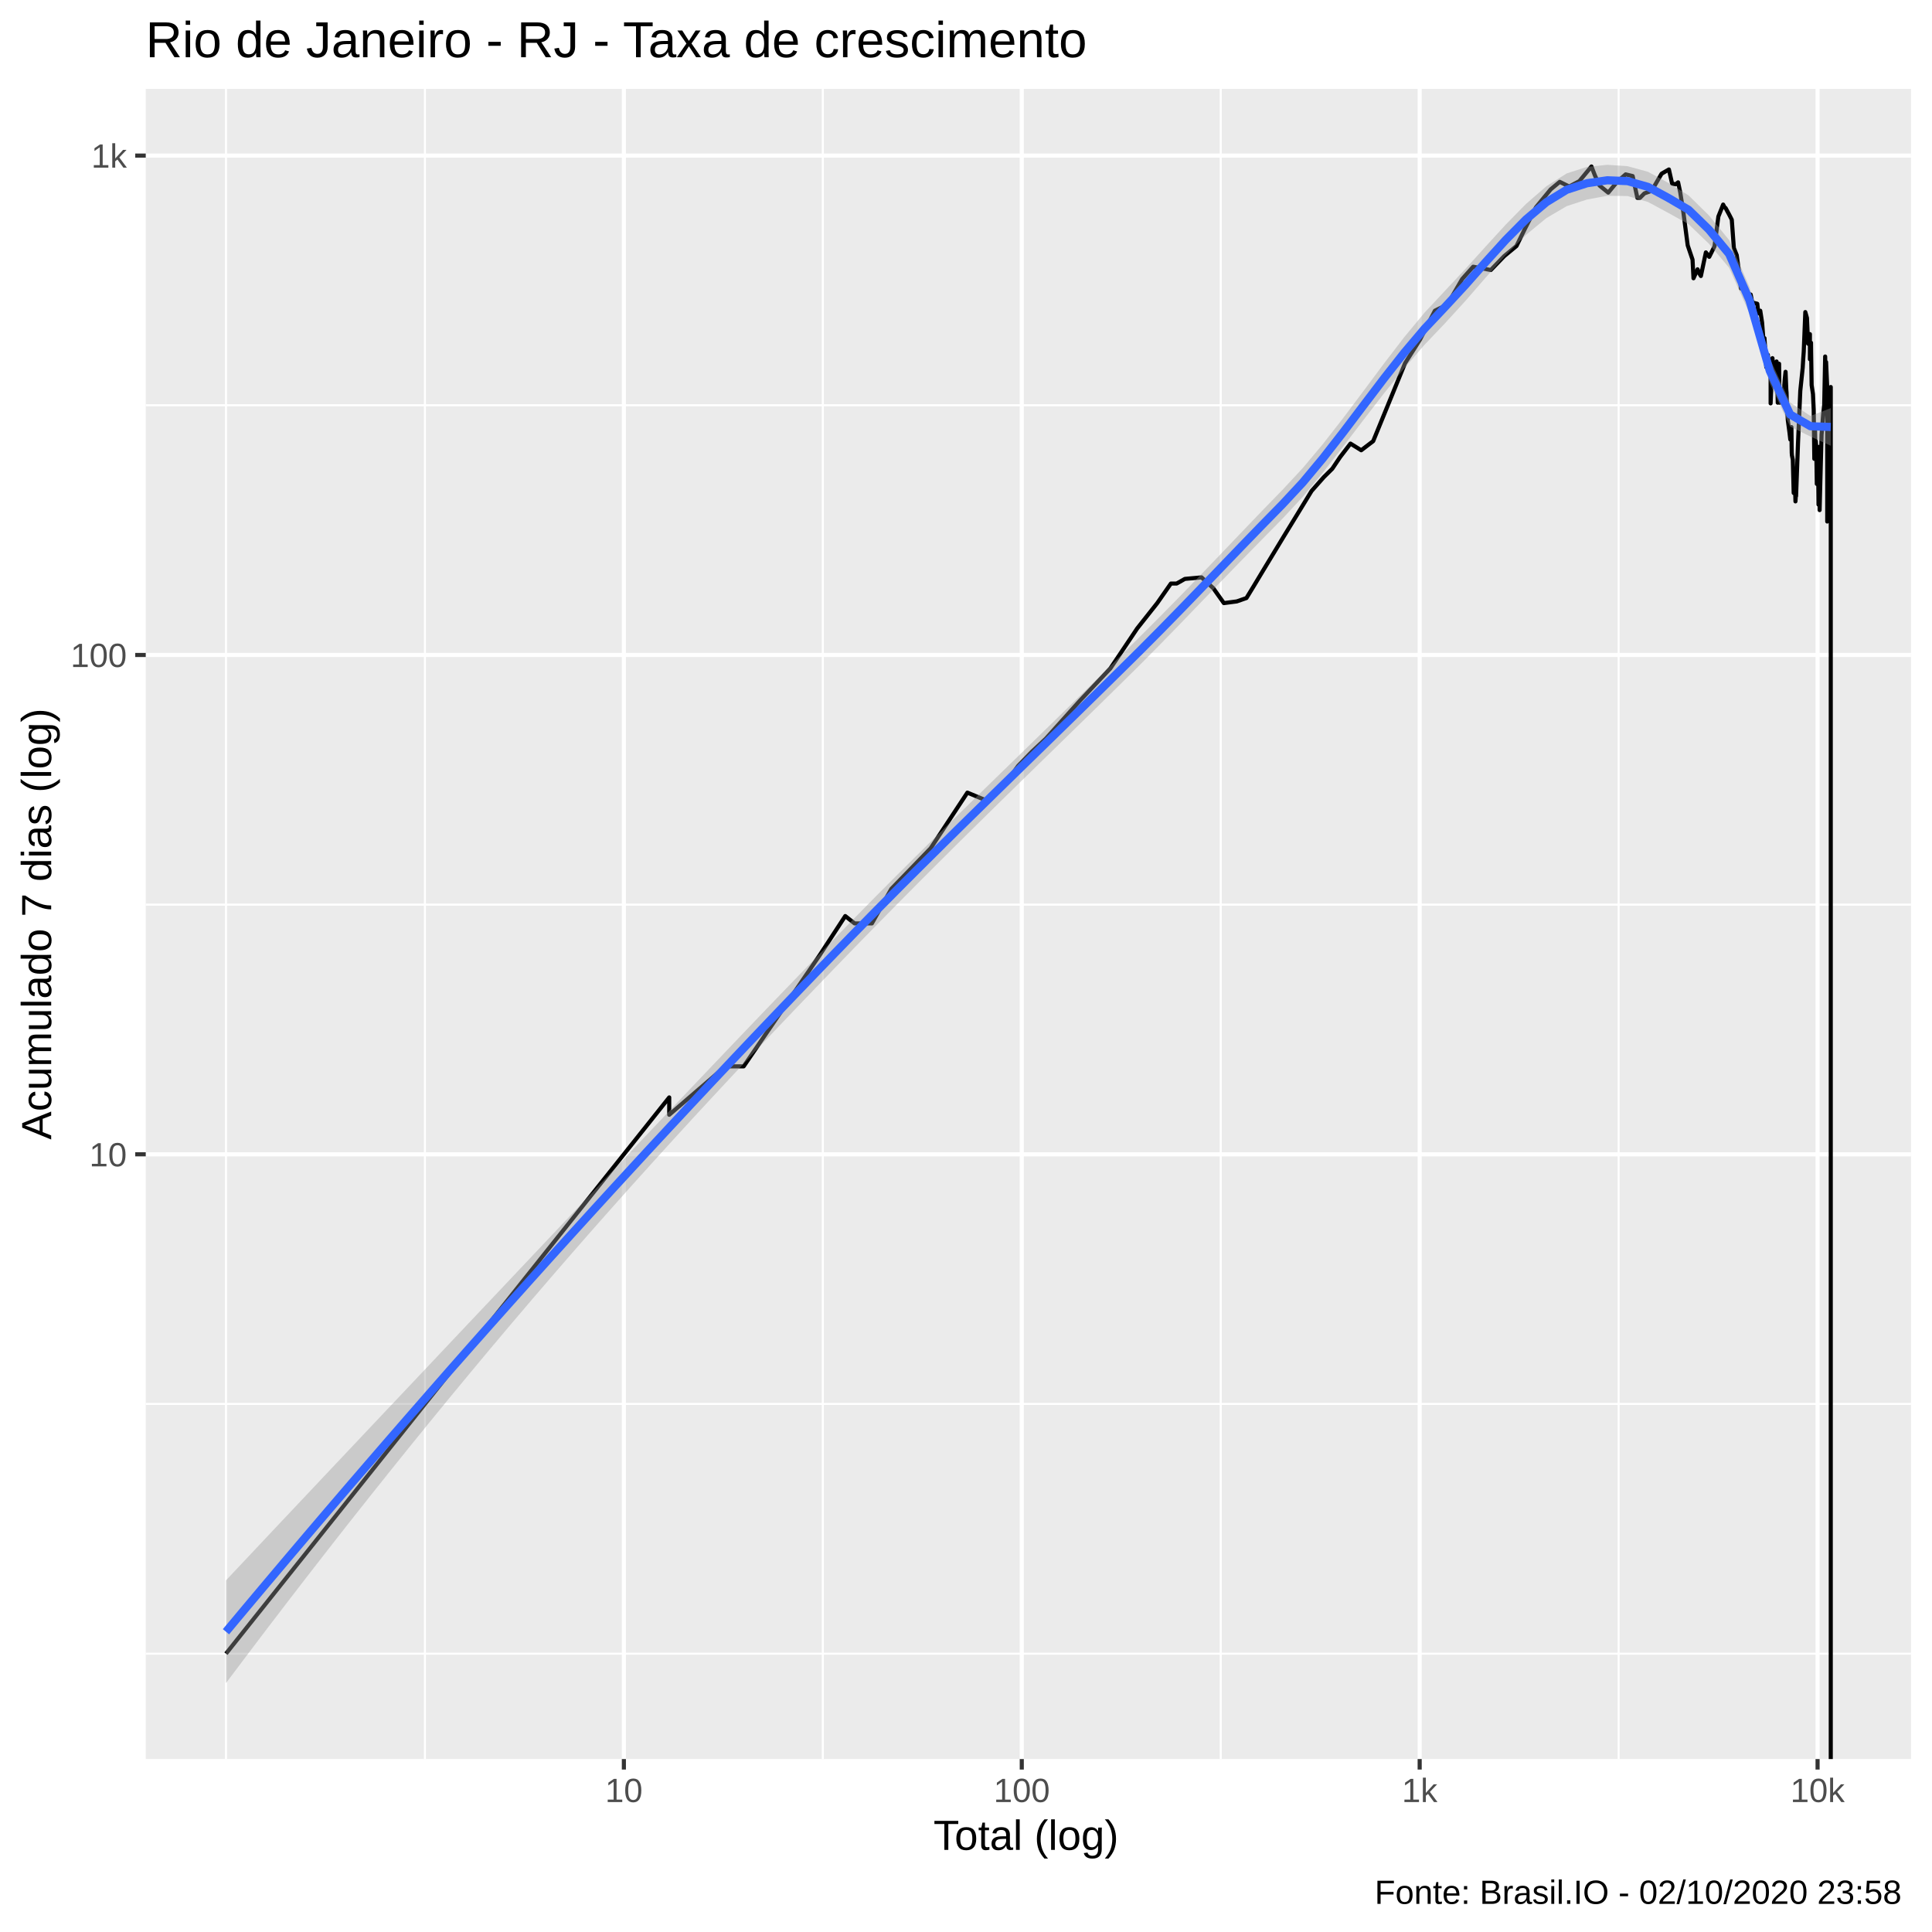
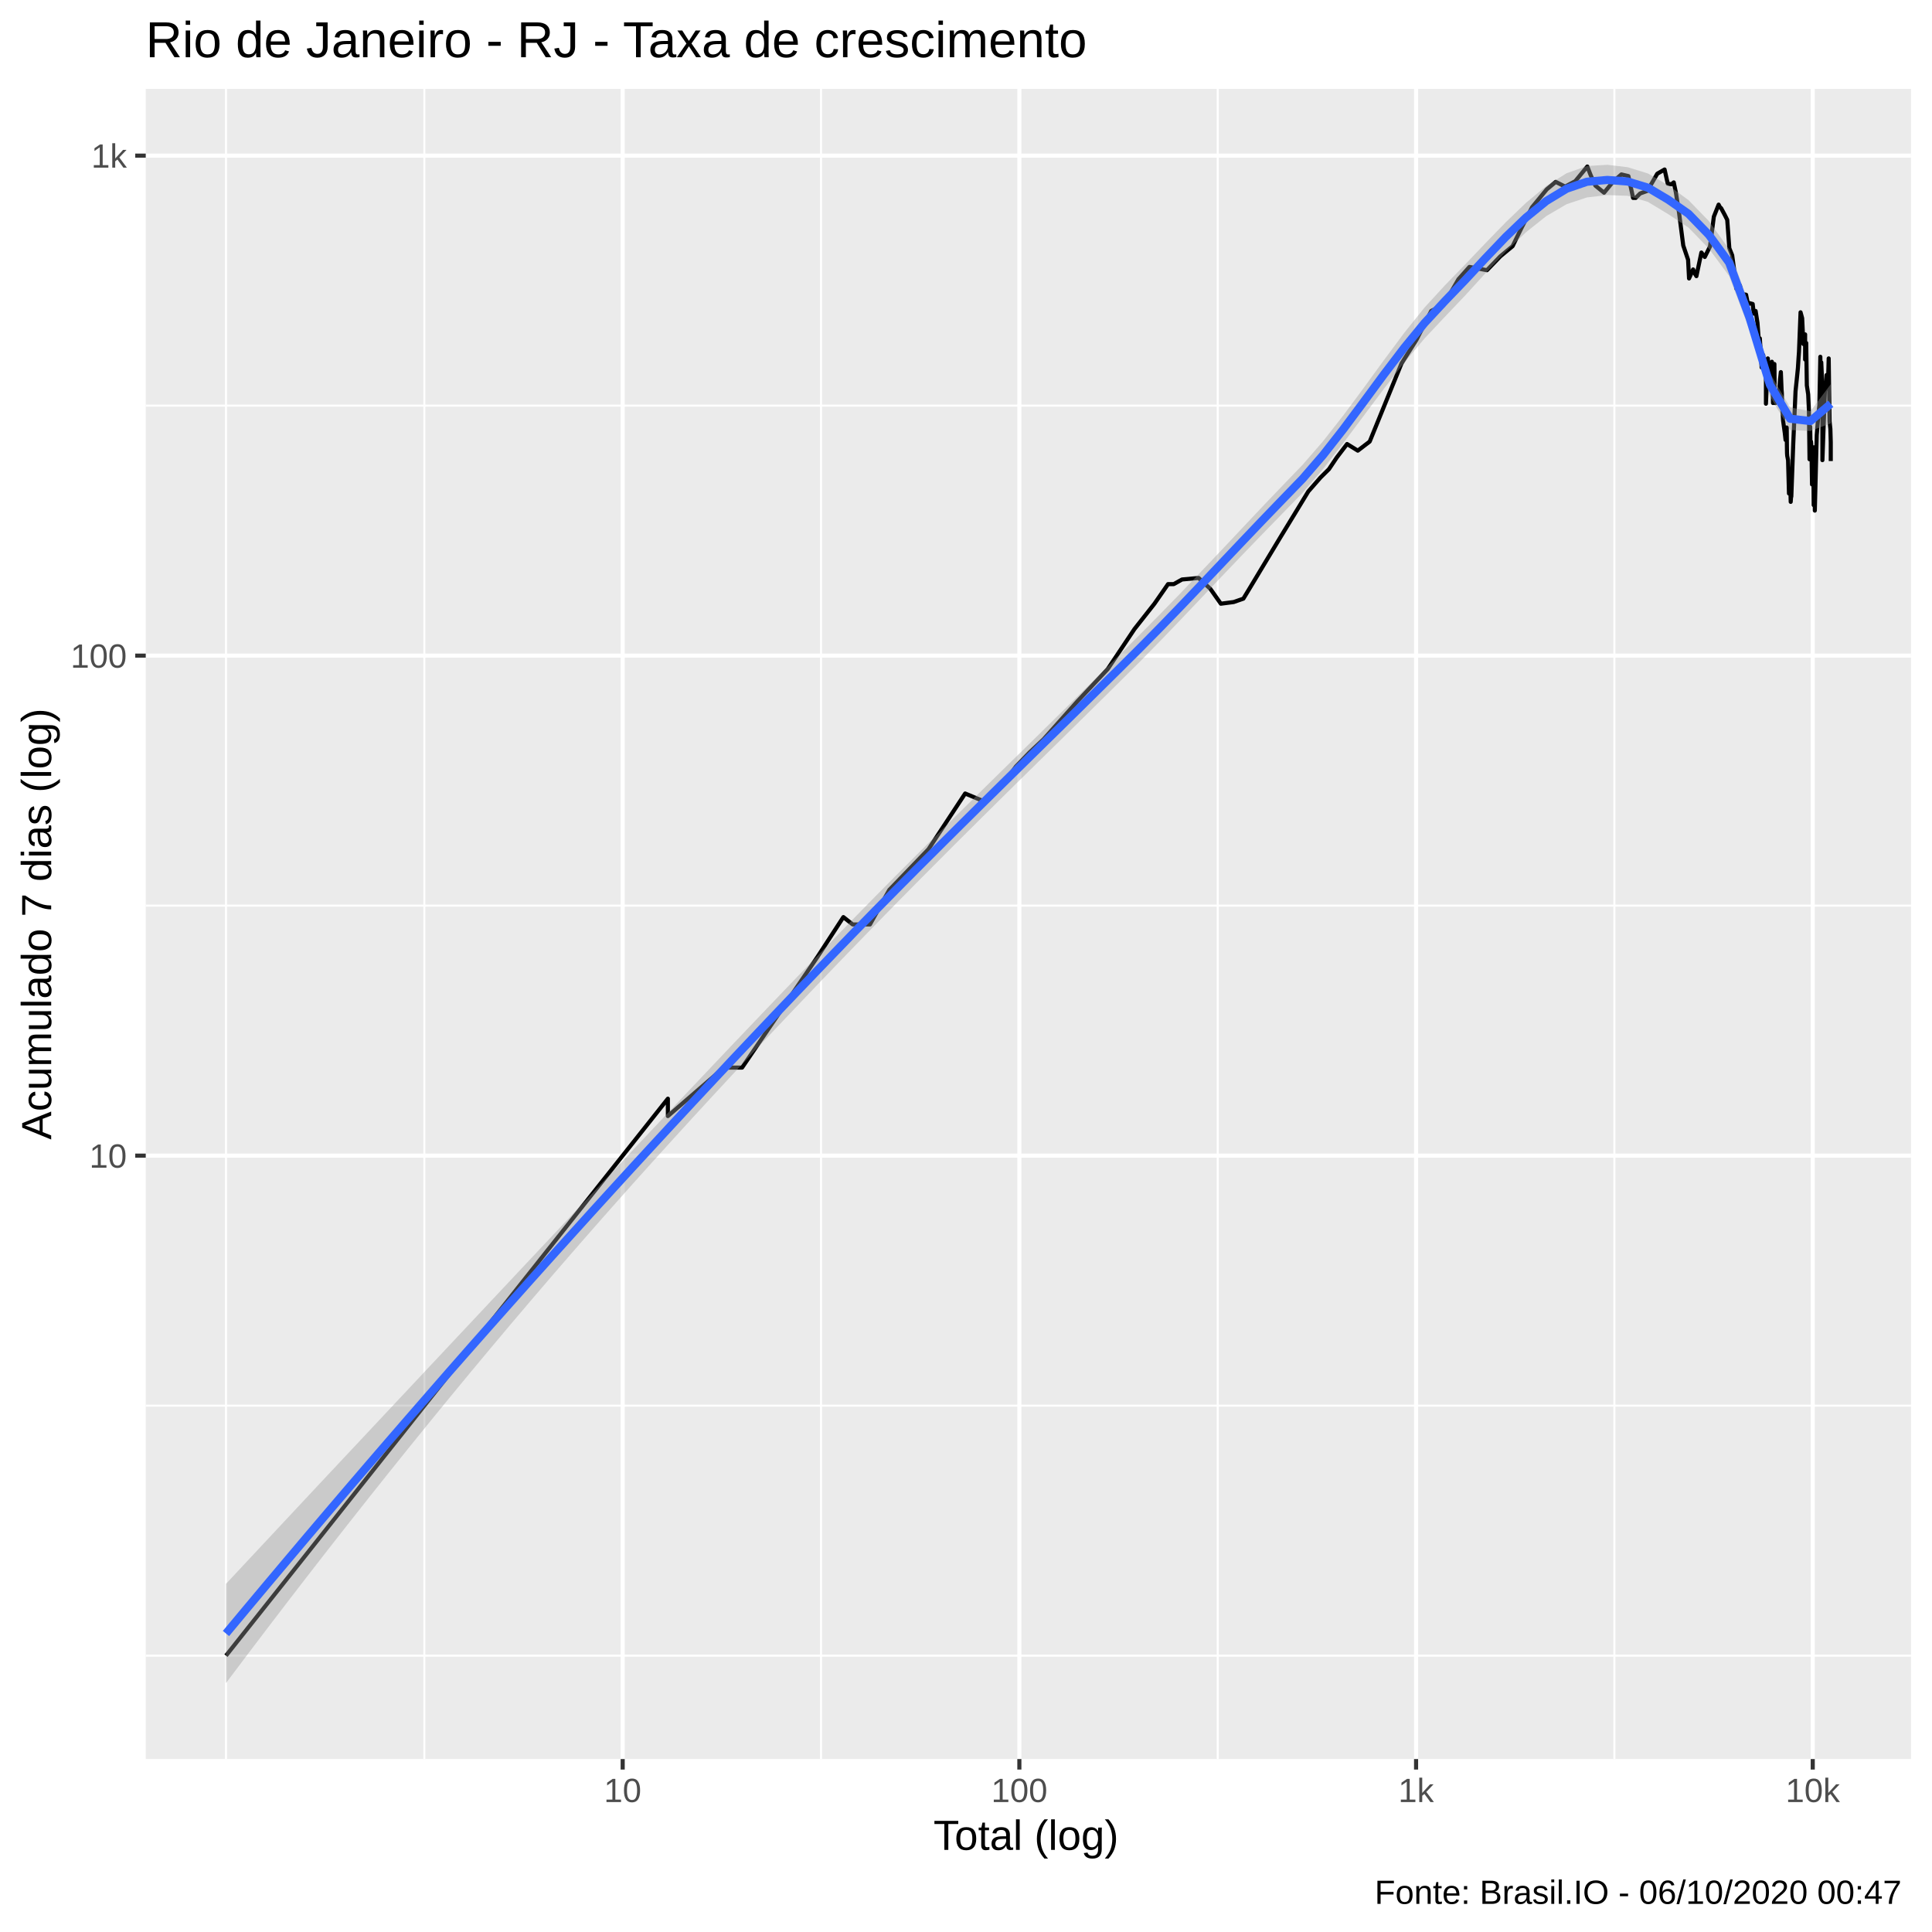
<svg xmlns="http://www.w3.org/2000/svg" viewBox="0 0 504.00 504.00">
  <defs>
    <style type="text/css">
    line, polyline, polygon, path, rect, circle {
      fill: none;
      stroke: #000000;
      stroke-linecap: round;
      stroke-linejoin: round;
      stroke-miterlimit: 10.00;
    }
  </style>
  </defs>
  <rect width="100%" height="100%" style="stroke: none; fill: #FFFFFF;" />
  <rect x="-0" y="0.00" width="504.00" height="504.00" style="stroke-width: 1.07; stroke: #FFFFFF; fill: #FFFFFF;" />
  <defs>
    <clipPath id="cpMzguMDJ8NDk4LjUyfDQ1OC44OHwyMy4xOQ==">
      <rect x="38.02" y="23.19" width="460.50" height="435.69" />
    </clipPath>
  </defs>
  <rect x="38.02" y="23.19" width="460.50" height="435.69" style="stroke-width: 1.07; stroke: none; fill: #EBEBEB;" clip-path="url(#cpMzguMDJ8NDk4LjUyfDQ1OC44OHwyMy4xOQ==)" />
-   <polyline points="38.02,431.39 498.52,431.39 " style="stroke-width: 0.53; stroke: #FFFFFF; stroke-linecap: butt;" clip-path="url(#cpMzguMDJ8NDk4LjUyfDQ1OC44OHwyMy4xOQ==)" />
-   <polyline points="38.02,366.25 498.52,366.25 " style="stroke-width: 0.53; stroke: #FFFFFF; stroke-linecap: butt;" clip-path="url(#cpMzguMDJ8NDk4LjUyfDQ1OC44OHwyMy4xOQ==)" />
-   <polyline points="38.02,235.99 498.52,235.99 " style="stroke-width: 0.53; stroke: #FFFFFF; stroke-linecap: butt;" clip-path="url(#cpMzguMDJ8NDk4LjUyfDQ1OC44OHwyMy4xOQ==)" />
-   <polyline points="38.02,105.72 498.52,105.72 " style="stroke-width: 0.53; stroke: #FFFFFF; stroke-linecap: butt;" clip-path="url(#cpMzguMDJ8NDk4LjUyfDQ1OC44OHwyMy4xOQ==)" />
+   <polyline points="38.02,431.91 498.52,431.91 " style="stroke-width: 0.53; stroke: #FFFFFF; stroke-linecap: butt;" clip-path="url(#cpMzguMDJ8NDk4LjUyfDQ1OC44OHwyMy4xOQ==)" />
+   <polyline points="38.02,366.69 498.52,366.69 " style="stroke-width: 0.53; stroke: #FFFFFF; stroke-linecap: butt;" clip-path="url(#cpMzguMDJ8NDk4LjUyfDQ1OC44OHwyMy4xOQ==)" />
+   <polyline points="38.02,236.25 498.52,236.25 " style="stroke-width: 0.53; stroke: #FFFFFF; stroke-linecap: butt;" clip-path="url(#cpMzguMDJ8NDk4LjUyfDQ1OC44OHwyMy4xOQ==)" />
+   <polyline points="38.02,105.81 498.52,105.81 " style="stroke-width: 0.53; stroke: #FFFFFF; stroke-linecap: butt;" clip-path="url(#cpMzguMDJ8NDk4LjUyfDQ1OC44OHwyMy4xOQ==)" />
  <polyline points="58.95,458.88 58.95,23.19 " style="stroke-width: 0.53; stroke: #FFFFFF; stroke-linecap: butt;" clip-path="url(#cpMzguMDJ8NDk4LjUyfDQ1OC44OHwyMy4xOQ==)" />
-   <polyline points="110.85,458.88 110.85,23.19 " style="stroke-width: 0.53; stroke: #FFFFFF; stroke-linecap: butt;" clip-path="url(#cpMzguMDJ8NDk4LjUyfDQ1OC44OHwyMy4xOQ==)" />
-   <polyline points="214.65,458.88 214.65,23.19 " style="stroke-width: 0.53; stroke: #FFFFFF; stroke-linecap: butt;" clip-path="url(#cpMzguMDJ8NDk4LjUyfDQ1OC44OHwyMy4xOQ==)" />
-   <polyline points="318.45,458.88 318.45,23.19 " style="stroke-width: 0.53; stroke: #FFFFFF; stroke-linecap: butt;" clip-path="url(#cpMzguMDJ8NDk4LjUyfDQ1OC44OHwyMy4xOQ==)" />
-   <polyline points="422.25,458.88 422.25,23.19 " style="stroke-width: 0.53; stroke: #FFFFFF; stroke-linecap: butt;" clip-path="url(#cpMzguMDJ8NDk4LjUyfDQ1OC44OHwyMy4xOQ==)" />
-   <polyline points="38.02,301.12 498.52,301.12 " style="stroke-width: 1.07; stroke: #FFFFFF; stroke-linecap: butt;" clip-path="url(#cpMzguMDJ8NDk4LjUyfDQ1OC44OHwyMy4xOQ==)" />
-   <polyline points="38.02,170.86 498.52,170.86 " style="stroke-width: 1.07; stroke: #FFFFFF; stroke-linecap: butt;" clip-path="url(#cpMzguMDJ8NDk4LjUyfDQ1OC44OHwyMy4xOQ==)" />
-   <polyline points="38.02,40.59 498.52,40.59 " style="stroke-width: 1.07; stroke: #FFFFFF; stroke-linecap: butt;" clip-path="url(#cpMzguMDJ8NDk4LjUyfDQ1OC44OHwyMy4xOQ==)" />
-   <polyline points="162.75,458.88 162.75,23.19 " style="stroke-width: 1.07; stroke: #FFFFFF; stroke-linecap: butt;" clip-path="url(#cpMzguMDJ8NDk4LjUyfDQ1OC44OHwyMy4xOQ==)" />
-   <polyline points="266.55,458.88 266.55,23.19 " style="stroke-width: 1.07; stroke: #FFFFFF; stroke-linecap: butt;" clip-path="url(#cpMzguMDJ8NDk4LjUyfDQ1OC44OHwyMy4xOQ==)" />
-   <polyline points="370.35,458.88 370.35,23.19 " style="stroke-width: 1.07; stroke: #FFFFFF; stroke-linecap: butt;" clip-path="url(#cpMzguMDJ8NDk4LjUyfDQ1OC44OHwyMy4xOQ==)" />
-   <polyline points="474.15,458.88 474.15,23.19 " style="stroke-width: 1.07; stroke: #FFFFFF; stroke-linecap: butt;" clip-path="url(#cpMzguMDJ8NDk4LjUyfDQ1OC44OHwyMy4xOQ==)" />
-   <polyline points="58.95,431.39 108.48,369.23 131.51,340.33 139.72,330.02 139.72,330.02 158.00,307.08 174.58,286.28 174.58,290.81 189.25,278.18 194.00,278.18 213.76,249.28 220.50,238.97 222.93,240.89 227.45,240.89 232.52,231.89 242.77,221.30 252.36,206.77 257.61,208.95 262.79,203.66 265.64,199.75 269.18,196.10 272.85,192.67 281.72,182.78 289.67,174.36 296.66,163.94 301.89,157.33 305.45,152.23 306.95,152.23 309.10,151.02 313.45,150.62 316.52,153.46 319.27,157.33 322.64,156.89 325.16,156.01 326.97,153.05 329.60,148.68 334.95,139.85 338.74,133.66 342.15,128.08 345.33,124.48 347.55,122.28 349.59,119.24 352.30,115.72 355.10,117.46 358.22,115.08 366.54,94.74 370.44,88.60 374.32,81.06 375.70,80.37 377.50,79.58 381.44,72.79 384.31,69.58 388.90,70.44 392.40,66.82 395.60,64.18 397.86,59.57 400.69,54.07 404.54,49.39 406.89,47.44 409.36,48.66 412.01,47.25 415.16,43.43 416.03,45.68 417.26,48.40 419.54,50.25 421.86,47.44 424.08,45.49 425.91,45.93 427.14,51.61 427.82,51.61 428.97,50.45 430.86,49.78 433.46,45.31 435.37,44.21 436.20,47.89 437.15,48.08 437.77,47.57 438.31,50.12 439.13,55.30 440.27,64.01 441.53,67.73 441.78,72.59 442.84,70.25 443.29,71.31 443.71,72.00 445.01,65.84 445.89,67.00 447.26,64.27 448.27,56.49 449.52,53.36 449.84,54.00 450.17,54.29 451.12,56.04 451.77,57.32 452.31,64.70 453.06,66.55 453.79,71.90 453.98,73.29 454.15,75.24 455.07,74.41 455.54,76.40 456.02,76.72 456.70,76.83 457.22,79.47 457.41,79.24 457.58,79.02 458.42,79.24 458.72,81.76 459.20,81.06 459.68,84.15 459.97,87.94 460.02,90.76 460.30,88.21 460.77,95.78 461.18,92.57 461.48,96.53 461.90,97.30 461.90,105.23 462.38,93.43 462.56,95.63 462.93,97.76 463.45,94.30 463.60,97.92 463.76,105.05 464.11,94.89 464.22,105.05 464.39,105.05 464.78,103.66 465.31,102.80 465.59,98.86 465.80,96.99 465.99,101.62 466.06,102.46 466.13,105.41 466.39,109.65 466.82,112.81 467.03,114.66 467.33,111.41 467.38,116.37 467.41,118.12 467.46,118.79 467.69,119.93 467.92,128.61 468.21,124.73 468.38,130.80 468.45,129.70 468.52,127.81 468.54,129.42 469.05,115.51 469.64,101.96 470.03,98.23 470.27,95.93 470.42,93.43 470.54,91.73 470.95,81.41 471.38,82.94 471.68,89.67 472.15,87.16 472.15,93.72 472.44,89.40 472.47,92.01 472.60,100.47 472.95,102.80 473.14,106.85 473.30,119.70 473.48,111.21 473.60,118.57 473.70,115.08 473.80,116.58 473.95,126.25 474.27,119.24 474.39,131.64 474.48,116.58 474.66,123.00 474.67,127.81 474.68,133.07 475.19,113.42 475.61,108.14 475.88,105.58 476.13,93.00 476.22,98.86 476.33,95.48 476.37,94.44 476.67,101.13 476.67,119.93 476.67,136.05 477.59,100.96 477.59,104.52 477.59,109.08 477.59,111.01 477.59,127.03 477.59,127.03 477.59,127.03 477.59,458.88 " style="stroke-width: 1.07; stroke-linecap: butt;" clip-path="url(#cpMzguMDJ8NDk4LjUyfDQ1OC44OHwyMy4xOQ==)" />
-   <polygon points="58.95,412.27 64.25,406.64 69.55,401.01 74.85,395.39 80.15,389.77 85.45,384.15 90.75,378.54 96.05,372.92 101.35,367.31 106.65,361.71 111.95,356.10 117.24,350.49 122.54,344.88 127.84,339.28 133.14,333.67 138.44,328.06 143.74,322.45 149.04,316.84 154.34,311.23 159.64,305.63 164.94,300.02 170.24,294.42 175.54,288.83 180.83,283.24 186.13,277.67 191.43,272.11 196.73,266.56 202.03,261.04 207.33,255.54 212.63,250.05 217.93,244.60 223.23,239.17 228.53,233.78 233.83,228.46 239.13,223.19 244.43,217.96 249.72,212.76 255.02,207.58 260.32,202.41 265.62,197.25 270.92,192.08 276.22,186.91 281.52,181.72 286.82,176.52 292.12,171.30 297.42,166.05 302.72,160.74 308.02,155.35 313.31,149.89 318.61,144.37 323.91,138.82 329.21,133.29 334.51,127.84 339.81,122.15 345.11,115.83 350.41,109.04 355.71,101.98 361.01,94.87 366.31,87.97 371.61,81.57 376.90,75.91 382.20,70.24 387.50,64.38 392.80,58.59 398.10,53.19 403.40,48.59 408.70,45.24 414.00,43.54 419.30,42.99 424.60,43.36 429.90,44.81 435.20,47.70 440.49,50.97 445.79,56.17 451.09,62.64 456.39,74.91 461.69,93.54 466.99,104.98 472.29,108.51 477.59,106.47 477.59,116.28 472.29,113.88 466.99,111.27 461.69,99.99 456.39,81.77 451.09,69.87 445.79,63.57 440.49,58.47 435.20,55.54 429.90,52.68 424.60,51.15 419.30,51.07 414.00,52.05 408.70,53.78 403.40,56.90 398.10,61.26 392.80,66.57 387.50,72.49 382.20,78.59 376.90,84.40 371.61,89.95 366.31,96.08 361.01,102.66 355.71,109.52 350.41,116.47 345.11,123.27 339.81,129.66 334.51,135.36 329.21,140.73 323.91,146.15 318.61,151.61 313.31,157.10 308.02,162.60 302.72,168.04 297.42,173.39 292.12,178.63 286.82,183.84 281.52,189.02 276.22,194.19 270.92,199.36 265.62,204.54 260.32,209.73 255.02,214.94 249.72,220.17 244.43,225.44 239.13,230.74 233.83,236.08 228.53,241.46 223.23,246.88 217.93,252.35 212.63,257.85 207.33,263.38 202.03,268.95 196.73,274.56 191.43,280.21 186.13,285.90 180.83,291.63 175.54,297.41 170.24,303.25 164.94,309.13 159.64,315.07 154.34,321.06 149.04,327.12 143.74,333.23 138.44,339.40 133.14,345.63 127.84,351.92 122.54,358.28 117.24,364.69 111.95,371.16 106.65,377.69 101.35,384.28 96.05,390.93 90.75,397.63 85.45,404.40 80.15,411.22 74.85,418.10 69.55,425.03 64.25,432.03 58.95,439.07 " style="stroke-width: 0.00; stroke: none; fill: #999999; fill-opacity: 0.40;" clip-path="url(#cpMzguMDJ8NDk4LjUyfDQ1OC44OHwyMy4xOQ==)" />
-   <polyline points="58.95,412.27 64.25,406.64 69.55,401.01 74.85,395.39 80.15,389.77 85.45,384.15 90.75,378.54 96.05,372.92 101.35,367.31 106.65,361.71 111.95,356.10 117.24,350.49 122.54,344.88 127.84,339.28 133.14,333.67 138.44,328.06 143.74,322.45 149.04,316.84 154.34,311.23 159.64,305.63 164.94,300.02 170.24,294.42 175.54,288.83 180.83,283.24 186.13,277.67 191.43,272.11 196.73,266.56 202.03,261.04 207.33,255.54 212.63,250.05 217.93,244.60 223.23,239.17 228.53,233.78 233.83,228.46 239.13,223.19 244.43,217.96 249.72,212.76 255.02,207.58 260.32,202.41 265.62,197.25 270.92,192.08 276.22,186.91 281.52,181.72 286.82,176.52 292.12,171.30 297.42,166.05 302.72,160.74 308.02,155.35 313.31,149.89 318.61,144.37 323.91,138.82 329.21,133.29 334.51,127.84 339.81,122.15 345.11,115.83 350.41,109.04 355.71,101.98 361.01,94.87 366.31,87.97 371.61,81.57 376.90,75.91 382.20,70.24 387.50,64.38 392.80,58.59 398.10,53.19 403.40,48.59 408.70,45.24 414.00,43.54 419.30,42.99 424.60,43.36 429.90,44.81 435.20,47.70 440.49,50.97 445.79,56.17 451.09,62.64 456.39,74.91 461.69,93.54 466.99,104.98 472.29,108.51 477.59,106.47 " style="stroke-width: 2.13; stroke: none;" clip-path="url(#cpMzguMDJ8NDk4LjUyfDQ1OC44OHwyMy4xOQ==)" />
-   <polyline points="477.59,116.28 472.29,113.88 466.99,111.27 461.69,99.99 456.39,81.77 451.09,69.87 445.79,63.57 440.49,58.47 435.20,55.54 429.90,52.68 424.60,51.15 419.30,51.07 414.00,52.05 408.70,53.78 403.40,56.90 398.10,61.26 392.80,66.57 387.50,72.49 382.20,78.59 376.90,84.40 371.61,89.95 366.31,96.08 361.01,102.66 355.71,109.52 350.41,116.47 345.11,123.27 339.81,129.66 334.51,135.36 329.21,140.73 323.91,146.15 318.61,151.61 313.31,157.10 308.02,162.60 302.72,168.04 297.42,173.39 292.12,178.63 286.82,183.84 281.52,189.02 276.22,194.19 270.92,199.36 265.62,204.54 260.32,209.73 255.02,214.94 249.72,220.17 244.43,225.44 239.13,230.74 233.83,236.08 228.53,241.46 223.23,246.88 217.93,252.35 212.63,257.85 207.33,263.38 202.03,268.95 196.73,274.56 191.43,280.21 186.13,285.90 180.83,291.63 175.54,297.41 170.24,303.25 164.94,309.13 159.64,315.07 154.34,321.06 149.04,327.12 143.74,333.23 138.44,339.40 133.14,345.63 127.84,351.92 122.54,358.28 117.24,364.69 111.95,371.16 106.65,377.69 101.35,384.28 96.05,390.93 90.75,397.63 85.45,404.40 80.15,411.22 74.85,418.10 69.55,425.03 64.25,432.03 58.95,439.07 " style="stroke-width: 2.13; stroke: none;" clip-path="url(#cpMzguMDJ8NDk4LjUyfDQ1OC44OHwyMy4xOQ==)" />
-   <polyline points="58.95,425.67 64.25,419.33 69.55,413.02 74.85,406.74 80.15,400.49 85.45,394.27 90.75,388.08 96.05,381.93 101.35,375.80 106.65,369.70 111.95,363.63 117.24,357.59 122.54,351.58 127.84,345.60 133.14,339.65 138.44,333.73 143.74,327.84 149.04,321.98 154.34,316.15 159.64,310.35 164.94,304.58 170.24,298.83 175.54,293.12 180.83,287.44 186.13,281.78 191.43,276.16 196.73,270.56 202.03,265.00 207.33,259.46 212.63,253.95 217.93,248.47 223.23,243.02 228.53,237.62 233.83,232.27 239.13,226.96 244.43,221.70 249.72,216.46 255.02,211.26 260.32,206.07 265.62,200.89 270.92,195.72 276.22,190.55 281.52,185.37 286.82,180.18 292.12,174.96 297.42,169.72 302.72,164.39 308.02,158.97 313.31,153.50 318.61,147.99 323.91,142.48 329.21,137.01 334.51,131.60 339.81,125.91 345.11,119.55 350.41,112.75 355.71,105.75 361.01,98.77 366.31,92.03 371.61,85.76 376.90,80.15 382.20,74.42 387.50,68.43 392.80,62.58 398.10,57.23 403.40,52.75 408.70,49.51 414.00,47.80 419.30,47.03 424.60,47.25 429.90,48.75 435.20,51.62 440.49,54.72 445.79,59.87 451.09,66.26 456.39,78.34 461.69,96.77 466.99,108.12 472.29,111.19 477.59,111.38 " style="stroke-width: 2.13; stroke: #3366FF; stroke-linecap: butt;" clip-path="url(#cpMzguMDJ8NDk4LjUyfDQ1OC44OHwyMy4xOQ==)" />
+   <polyline points="110.70,458.88 110.70,23.19 " style="stroke-width: 0.53; stroke: #FFFFFF; stroke-linecap: butt;" clip-path="url(#cpMzguMDJ8NDk4LjUyfDQ1OC44OHwyMy4xOQ==)" />
+   <polyline points="214.18,458.88 214.18,23.19 " style="stroke-width: 0.53; stroke: #FFFFFF; stroke-linecap: butt;" clip-path="url(#cpMzguMDJ8NDk4LjUyfDQ1OC44OHwyMy4xOQ==)" />
+   <polyline points="317.67,458.88 317.67,23.19 " style="stroke-width: 0.53; stroke: #FFFFFF; stroke-linecap: butt;" clip-path="url(#cpMzguMDJ8NDk4LjUyfDQ1OC44OHwyMy4xOQ==)" />
+   <polyline points="421.15,458.88 421.15,23.19 " style="stroke-width: 0.53; stroke: #FFFFFF; stroke-linecap: butt;" clip-path="url(#cpMzguMDJ8NDk4LjUyfDQ1OC44OHwyMy4xOQ==)" />
+   <polyline points="38.02,301.47 498.52,301.47 " style="stroke-width: 1.07; stroke: #FFFFFF; stroke-linecap: butt;" clip-path="url(#cpMzguMDJ8NDk4LjUyfDQ1OC44OHwyMy4xOQ==)" />
+   <polyline points="38.02,171.03 498.52,171.03 " style="stroke-width: 1.07; stroke: #FFFFFF; stroke-linecap: butt;" clip-path="url(#cpMzguMDJ8NDk4LjUyfDQ1OC44OHwyMy4xOQ==)" />
+   <polyline points="38.02,40.60 498.52,40.60 " style="stroke-width: 1.07; stroke: #FFFFFF; stroke-linecap: butt;" clip-path="url(#cpMzguMDJ8NDk4LjUyfDQ1OC44OHwyMy4xOQ==)" />
+   <polyline points="162.44,458.88 162.44,23.19 " style="stroke-width: 1.07; stroke: #FFFFFF; stroke-linecap: butt;" clip-path="url(#cpMzguMDJ8NDk4LjUyfDQ1OC44OHwyMy4xOQ==)" />
+   <polyline points="265.92,458.88 265.92,23.19 " style="stroke-width: 1.07; stroke: #FFFFFF; stroke-linecap: butt;" clip-path="url(#cpMzguMDJ8NDk4LjUyfDQ1OC44OHwyMy4xOQ==)" />
+   <polyline points="369.41,458.88 369.41,23.19 " style="stroke-width: 1.07; stroke: #FFFFFF; stroke-linecap: butt;" clip-path="url(#cpMzguMDJ8NDk4LjUyfDQ1OC44OHwyMy4xOQ==)" />
+   <polyline points="472.89,458.88 472.89,23.19 " style="stroke-width: 1.07; stroke: #FFFFFF; stroke-linecap: butt;" clip-path="url(#cpMzguMDJ8NDk4LjUyfDQ1OC44OHwyMy4xOQ==)" />
+   <polyline points="58.95,431.91 108.33,369.68 131.29,340.74 139.48,330.41 139.48,330.41 157.70,307.44 174.23,286.61 174.23,291.15 188.86,278.50 193.59,278.50 213.29,249.57 220.01,239.24 222.44,241.16 226.94,241.16 231.99,232.15 242.21,221.54 251.78,207.00 257.01,209.18 262.18,203.88 265.02,199.97 268.54,196.32 272.21,192.88 281.05,182.97 288.97,174.54 295.94,164.11 301.16,157.49 304.71,152.38 306.20,152.38 308.35,151.17 312.68,150.77 315.75,153.62 318.48,157.49 321.84,157.05 324.36,156.17 326.16,153.20 328.79,148.83 334.12,139.98 337.90,133.79 341.30,128.20 344.46,124.59 346.68,122.39 348.72,119.35 351.41,115.83 354.21,117.56 357.31,115.19 365.61,94.81 369.50,88.67 373.36,81.12 374.74,80.43 376.54,79.64 380.47,72.84 383.33,69.63 387.90,70.49 391.40,66.86 394.59,64.22 396.84,59.60 399.65,54.09 403.50,49.40 405.84,47.45 408.30,48.68 410.95,47.26 414.08,43.44 414.96,45.69 416.18,48.42 418.45,50.27 420.76,47.45 422.97,45.50 424.80,45.94 426.03,51.63 426.70,51.63 427.86,50.47 429.74,49.80 432.33,45.32 434.24,44.22 435.06,47.90 436.01,48.09 436.63,47.58 437.17,50.14 437.99,55.33 439.11,64.05 440.37,67.77 440.62,72.64 441.68,70.29 442.13,71.36 442.54,72.04 443.84,65.88 444.72,67.04 446.09,64.31 447.09,56.52 448.34,53.38 448.66,54.02 448.99,54.31 449.94,56.07 450.58,57.35 451.13,64.74 451.87,66.59 452.60,71.94 452.79,73.34 452.96,75.29 453.88,74.46 454.34,76.45 454.82,76.77 455.50,76.88 456.02,79.52 456.20,79.30 456.37,79.07 457.22,79.30 457.51,81.82 457.99,81.12 458.47,84.22 458.76,88.01 458.81,90.83 459.09,88.27 459.56,95.86 459.97,92.64 460.26,96.61 460.68,97.38 460.68,105.32 461.17,93.50 461.34,95.71 461.70,97.84 462.23,94.37 462.37,98.00 462.53,105.14 462.89,94.96 462.99,105.14 463.16,105.14 463.56,103.74 464.08,102.89 464.36,98.94 464.57,97.07 464.76,101.71 464.83,102.55 464.90,105.50 465.16,109.75 465.59,112.91 465.80,114.77 466.10,111.51 466.15,116.47 466.18,118.23 466.23,118.90 466.45,120.04 466.69,128.74 466.98,124.84 467.14,130.92 467.22,129.82 467.28,127.94 467.30,129.55 467.81,115.61 468.40,102.04 468.79,98.31 469.02,96.01 469.18,93.50 469.30,91.80 469.71,81.47 470.13,83.01 470.44,89.74 470.90,87.23 470.90,93.79 471.19,89.47 471.22,92.08 471.35,100.55 471.70,102.89 471.89,106.94 472.05,119.81 472.23,111.31 472.35,118.68 472.45,115.19 472.55,116.69 472.70,126.37 473.02,119.35 473.13,131.77 473.23,116.69 473.40,123.12 473.41,127.94 473.43,133.20 473.93,113.52 474.35,108.24 474.62,105.68 474.87,93.07 474.96,98.94 475.07,95.56 475.11,94.52 475.41,101.21 475.41,120.04 476.06,101.88 476.32,101.05 476.49,97.84 476.56,99.42 476.59,99.90 476.87,100.07 477.05,93.50 477.28,109.94 477.49,111.90 477.59,115.40 477.59,118.68 477.59,120.27 " style="stroke-width: 1.07; stroke-linecap: butt;" clip-path="url(#cpMzguMDJ8NDk4LjUyfDQ1OC44OHwyMy4xOQ==)" />
+   <polygon points="58.95,413.19 64.25,407.51 69.55,401.84 74.85,396.17 80.15,390.50 85.45,384.84 90.75,379.19 96.05,373.54 101.35,367.89 106.65,362.24 111.95,356.59 117.24,350.95 122.54,345.31 127.84,339.66 133.14,334.02 138.44,328.38 143.74,322.74 149.04,317.10 154.34,311.46 159.64,305.82 164.94,300.19 170.24,294.56 175.54,288.94 180.83,283.33 186.13,277.73 191.43,272.14 196.73,266.58 202.03,261.03 207.33,255.50 212.63,250.00 217.93,244.52 223.23,239.06 228.53,233.66 233.83,228.31 239.13,223.01 244.43,217.74 249.72,212.51 255.02,207.29 260.32,202.08 265.62,196.88 270.92,191.68 276.22,186.47 281.52,181.24 286.82,176.01 292.12,170.76 297.42,165.48 302.72,160.13 308.02,154.68 313.31,149.14 318.61,143.55 323.91,137.92 329.21,132.30 334.51,126.75 339.81,121.25 345.11,115.14 350.41,108.39 355.71,101.25 361.01,93.97 366.31,86.85 371.61,80.24 376.90,74.47 382.20,69.01 387.50,63.45 392.80,57.99 398.10,52.90 403.40,48.50 408.70,45.18 414.00,43.32 419.30,42.99 424.60,43.62 429.90,45.26 435.20,48.34 440.49,52.21 445.79,57.67 451.09,65.03 456.39,79.65 461.69,97.27 466.99,106.29 472.29,107.27 477.59,100.22 477.59,110.44 472.29,112.42 466.99,112.18 461.69,103.34 456.39,86.03 451.09,72.00 445.79,64.85 440.49,59.38 435.20,55.87 429.90,52.67 424.60,51.08 419.30,50.89 414.00,51.50 408.70,53.26 403.40,56.36 398.10,60.57 392.80,65.66 387.50,71.29 382.20,77.10 376.90,82.67 371.61,88.30 366.31,94.62 361.01,101.44 355.71,108.52 350.41,115.60 345.11,122.39 339.81,128.55 334.51,134.00 329.21,139.44 323.91,144.94 318.61,150.49 313.31,156.07 308.02,161.64 302.72,167.15 297.42,172.55 292.12,177.82 286.82,183.06 281.52,188.28 276.22,193.49 270.92,198.69 265.62,203.90 260.32,209.13 255.02,214.38 249.72,219.65 244.43,224.95 239.13,230.28 233.83,235.65 228.53,241.06 223.23,246.51 217.93,251.99 212.63,257.52 207.33,263.07 202.03,268.66 196.73,274.29 191.43,279.96 186.13,285.67 180.83,291.43 175.54,297.23 170.24,303.08 164.94,308.98 159.64,314.94 154.34,320.95 149.04,327.02 143.74,333.14 138.44,339.33 133.14,345.57 127.84,351.88 122.54,358.24 117.24,364.66 111.95,371.14 106.65,377.68 101.35,384.27 96.05,390.93 90.75,397.64 85.45,404.40 80.15,411.22 74.85,418.10 69.55,425.04 64.25,432.03 58.95,439.07 " style="stroke-width: 0.00; stroke: none; fill: #999999; fill-opacity: 0.40;" clip-path="url(#cpMzguMDJ8NDk4LjUyfDQ1OC44OHwyMy4xOQ==)" />
+   <polyline points="58.95,413.19 64.25,407.51 69.55,401.84 74.85,396.17 80.15,390.50 85.45,384.84 90.75,379.19 96.05,373.54 101.35,367.89 106.65,362.24 111.95,356.59 117.24,350.95 122.54,345.31 127.84,339.66 133.14,334.02 138.44,328.38 143.74,322.74 149.04,317.10 154.34,311.46 159.64,305.82 164.94,300.19 170.24,294.56 175.54,288.94 180.83,283.33 186.13,277.73 191.43,272.14 196.73,266.58 202.03,261.03 207.33,255.50 212.63,250.00 217.93,244.52 223.23,239.06 228.53,233.66 233.83,228.31 239.13,223.01 244.43,217.74 249.72,212.51 255.02,207.29 260.32,202.08 265.62,196.88 270.92,191.68 276.22,186.47 281.52,181.24 286.82,176.01 292.12,170.76 297.42,165.48 302.72,160.13 308.02,154.68 313.31,149.14 318.61,143.55 323.91,137.92 329.21,132.30 334.51,126.75 339.81,121.25 345.11,115.14 350.41,108.39 355.71,101.25 361.01,93.97 366.31,86.85 371.61,80.24 376.90,74.47 382.20,69.01 387.50,63.45 392.80,57.99 398.10,52.90 403.40,48.50 408.70,45.18 414.00,43.32 419.30,42.99 424.60,43.62 429.90,45.26 435.20,48.34 440.49,52.21 445.79,57.67 451.09,65.03 456.39,79.65 461.69,97.27 466.99,106.29 472.29,107.27 477.59,100.22 " style="stroke-width: 2.13; stroke: none;" clip-path="url(#cpMzguMDJ8NDk4LjUyfDQ1OC44OHwyMy4xOQ==)" />
+   <polyline points="477.59,110.44 472.29,112.42 466.99,112.18 461.69,103.34 456.39,86.03 451.09,72.00 445.79,64.85 440.49,59.38 435.20,55.87 429.90,52.67 424.60,51.08 419.30,50.89 414.00,51.50 408.70,53.26 403.40,56.36 398.10,60.57 392.80,65.66 387.50,71.29 382.20,77.10 376.90,82.67 371.61,88.30 366.31,94.62 361.01,101.44 355.71,108.52 350.41,115.60 345.11,122.39 339.81,128.55 334.51,134.00 329.21,139.44 323.91,144.94 318.61,150.49 313.31,156.07 308.02,161.64 302.72,167.15 297.42,172.55 292.12,177.82 286.82,183.06 281.52,188.28 276.22,193.49 270.92,198.69 265.62,203.90 260.32,209.13 255.02,214.38 249.72,219.65 244.43,224.95 239.13,230.28 233.83,235.65 228.53,241.06 223.23,246.51 217.93,251.99 212.63,257.52 207.33,263.07 202.03,268.66 196.73,274.29 191.43,279.96 186.13,285.67 180.83,291.43 175.54,297.23 170.24,303.08 164.94,308.98 159.64,314.94 154.34,320.95 149.04,327.02 143.74,333.14 138.44,339.33 133.14,345.57 127.84,351.88 122.54,358.24 117.24,364.66 111.95,371.14 106.65,377.68 101.35,384.27 96.05,390.93 90.75,397.64 85.45,404.40 80.15,411.22 74.85,418.10 69.55,425.04 64.25,432.03 58.95,439.07 " style="stroke-width: 2.13; stroke: none;" clip-path="url(#cpMzguMDJ8NDk4LjUyfDQ1OC44OHwyMy4xOQ==)" />
+   <polyline points="58.95,426.13 64.25,419.77 69.55,413.44 74.85,407.14 80.15,400.86 85.45,394.62 90.75,388.41 96.05,382.23 101.35,376.08 106.65,369.96 111.95,363.87 117.24,357.80 122.54,351.77 127.84,345.77 133.14,339.80 138.44,333.85 143.74,327.94 149.04,322.06 154.34,316.20 159.64,310.38 164.94,304.58 170.24,298.82 175.54,293.08 180.83,287.38 186.13,281.70 191.43,276.05 196.73,270.44 202.03,264.85 207.33,259.29 212.63,253.76 217.93,248.26 223.23,242.78 228.53,237.36 233.83,231.98 239.13,226.64 244.43,221.35 249.72,216.08 255.02,210.83 260.32,205.61 265.62,200.39 270.92,195.18 276.22,189.98 281.52,184.76 286.82,179.53 292.12,174.29 297.42,169.01 302.72,163.64 308.02,158.16 313.31,152.61 318.61,147.02 323.91,141.43 329.21,135.87 334.51,130.37 339.81,124.90 345.11,118.76 350.41,112.00 355.71,104.88 361.01,97.70 366.31,90.74 371.61,84.27 376.90,78.57 382.20,73.06 387.50,67.37 392.80,61.82 398.10,56.74 403.40,52.43 408.70,49.22 414.00,47.41 419.30,46.94 424.60,47.35 429.90,48.96 435.20,52.10 440.49,55.79 445.79,61.26 451.09,68.52 456.39,82.84 461.69,100.31 466.99,109.23 472.29,109.84 477.59,105.33 " style="stroke-width: 2.13; stroke: #3366FF; stroke-linecap: butt;" clip-path="url(#cpMzguMDJ8NDk4LjUyfDQ1OC44OHwyMy4xOQ==)" />
  <defs>
    <clipPath id="cpMC4wMHw1MDQuMDB8NTA0LjAwfDAuMDA=">
      <rect x="0.00" y="0.00" width="504.00" height="504.00" />
    </clipPath>
  </defs>
  <g clip-path="url(#cpMC4wMHw1MDQuMDB8NTA0LjAwfDAuMDA=)">
-     <text x="23.30" y="304.27" style="font-size: 8.80px; fill: #4D4D4D; font-family: Arial;" textLength="9.79px" lengthAdjust="spacingAndGlyphs">10</text>
+     <text x="23.30" y="304.62" style="font-size: 8.80px; fill: #4D4D4D; font-family: Arial;" textLength="9.79px" lengthAdjust="spacingAndGlyphs">10</text>
  </g>
  <g clip-path="url(#cpMC4wMHw1MDQuMDB8NTA0LjAwfDAuMDA=)">
-     <text x="18.41" y="174.01" style="font-size: 8.80px; fill: #4D4D4D; font-family: Arial;" textLength="14.68px" lengthAdjust="spacingAndGlyphs">100</text>
+     <text x="18.41" y="174.18" style="font-size: 8.80px; fill: #4D4D4D; font-family: Arial;" textLength="14.68px" lengthAdjust="spacingAndGlyphs">100</text>
  </g>
  <g clip-path="url(#cpMC4wMHw1MDQuMDB8NTA0LjAwfDAuMDA=)">
    <text x="23.80" y="43.74" style="font-size: 8.80px; fill: #4D4D4D; font-family: Arial;" textLength="9.29px" lengthAdjust="spacingAndGlyphs">1k</text>
  </g>
-   <polyline points="35.28,301.12 38.02,301.12 " style="stroke-width: 1.07; stroke: #333333; stroke-linecap: butt;" clip-path="url(#cpMC4wMHw1MDQuMDB8NTA0LjAwfDAuMDA=)" />
-   <polyline points="35.28,170.86 38.02,170.86 " style="stroke-width: 1.07; stroke: #333333; stroke-linecap: butt;" clip-path="url(#cpMC4wMHw1MDQuMDB8NTA0LjAwfDAuMDA=)" />
-   <polyline points="35.28,40.59 38.02,40.59 " style="stroke-width: 1.07; stroke: #333333; stroke-linecap: butt;" clip-path="url(#cpMC4wMHw1MDQuMDB8NTA0LjAwfDAuMDA=)" />
-   <polyline points="162.75,461.62 162.75,458.88 " style="stroke-width: 1.07; stroke: #333333; stroke-linecap: butt;" clip-path="url(#cpMC4wMHw1MDQuMDB8NTA0LjAwfDAuMDA=)" />
-   <polyline points="266.55,461.62 266.55,458.88 " style="stroke-width: 1.07; stroke: #333333; stroke-linecap: butt;" clip-path="url(#cpMC4wMHw1MDQuMDB8NTA0LjAwfDAuMDA=)" />
-   <polyline points="370.35,461.62 370.35,458.88 " style="stroke-width: 1.07; stroke: #333333; stroke-linecap: butt;" clip-path="url(#cpMC4wMHw1MDQuMDB8NTA0LjAwfDAuMDA=)" />
-   <polyline points="474.15,461.62 474.15,458.88 " style="stroke-width: 1.07; stroke: #333333; stroke-linecap: butt;" clip-path="url(#cpMC4wMHw1MDQuMDB8NTA0LjAwfDAuMDA=)" />
+   <polyline points="35.28,301.47 38.02,301.47 " style="stroke-width: 1.07; stroke: #333333; stroke-linecap: butt;" clip-path="url(#cpMC4wMHw1MDQuMDB8NTA0LjAwfDAuMDA=)" />
+   <polyline points="35.28,171.03 38.02,171.03 " style="stroke-width: 1.07; stroke: #333333; stroke-linecap: butt;" clip-path="url(#cpMC4wMHw1MDQuMDB8NTA0LjAwfDAuMDA=)" />
+   <polyline points="35.28,40.60 38.02,40.60 " style="stroke-width: 1.07; stroke: #333333; stroke-linecap: butt;" clip-path="url(#cpMC4wMHw1MDQuMDB8NTA0LjAwfDAuMDA=)" />
+   <polyline points="162.44,461.62 162.44,458.88 " style="stroke-width: 1.07; stroke: #333333; stroke-linecap: butt;" clip-path="url(#cpMC4wMHw1MDQuMDB8NTA0LjAwfDAuMDA=)" />
+   <polyline points="265.92,461.62 265.92,458.88 " style="stroke-width: 1.07; stroke: #333333; stroke-linecap: butt;" clip-path="url(#cpMC4wMHw1MDQuMDB8NTA0LjAwfDAuMDA=)" />
+   <polyline points="369.41,461.62 369.41,458.88 " style="stroke-width: 1.07; stroke: #333333; stroke-linecap: butt;" clip-path="url(#cpMC4wMHw1MDQuMDB8NTA0LjAwfDAuMDA=)" />
+   <polyline points="472.89,461.62 472.89,458.88 " style="stroke-width: 1.07; stroke: #333333; stroke-linecap: butt;" clip-path="url(#cpMC4wMHw1MDQuMDB8NTA0LjAwfDAuMDA=)" />
  <g clip-path="url(#cpMC4wMHw1MDQuMDB8NTA0LjAwfDAuMDA=)">
-     <text x="157.86" y="470.11" style="font-size: 8.80px; fill: #4D4D4D; font-family: Arial;" textLength="9.79px" lengthAdjust="spacingAndGlyphs">10</text>
+     <text x="157.54" y="470.11" style="font-size: 8.80px; fill: #4D4D4D; font-family: Arial;" textLength="9.79px" lengthAdjust="spacingAndGlyphs">10</text>
  </g>
  <g clip-path="url(#cpMC4wMHw1MDQuMDB8NTA0LjAwfDAuMDA=)">
-     <text x="259.21" y="470.11" style="font-size: 8.80px; fill: #4D4D4D; font-family: Arial;" textLength="14.68px" lengthAdjust="spacingAndGlyphs">100</text>
+     <text x="258.58" y="470.11" style="font-size: 8.80px; fill: #4D4D4D; font-family: Arial;" textLength="14.68px" lengthAdjust="spacingAndGlyphs">100</text>
  </g>
  <g clip-path="url(#cpMC4wMHw1MDQuMDB8NTA0LjAwfDAuMDA=)">
-     <text x="365.70" y="470.11" style="font-size: 8.80px; fill: #4D4D4D; font-family: Arial;" textLength="9.29px" lengthAdjust="spacingAndGlyphs">1k</text>
+     <text x="364.76" y="470.11" style="font-size: 8.80px; fill: #4D4D4D; font-family: Arial;" textLength="9.29px" lengthAdjust="spacingAndGlyphs">1k</text>
  </g>
  <g clip-path="url(#cpMC4wMHw1MDQuMDB8NTA0LjAwfDAuMDA=)">
-     <text x="467.05" y="470.11" style="font-size: 8.80px; fill: #4D4D4D; font-family: Arial;" textLength="14.19px" lengthAdjust="spacingAndGlyphs">10k</text>
+     <text x="465.80" y="470.11" style="font-size: 8.80px; fill: #4D4D4D; font-family: Arial;" textLength="14.19px" lengthAdjust="spacingAndGlyphs">10k</text>
  </g>
  <g clip-path="url(#cpMC4wMHw1MDQuMDB8NTA0LjAwfDAuMDA=)">
    <text x="243.51" y="482.57" style="font-size: 11.00px; font-family: Arial;" textLength="49.52px" lengthAdjust="spacingAndGlyphs">Total (log)</text>
  </g>
  <g clip-path="url(#cpMC4wMHw1MDQuMDB8NTA0LjAwfDAuMDA=)">
    <text transform="translate(13.35,297.28) rotate(-90)" style="font-size: 11.00px; font-family: Arial;" textLength="112.50px" lengthAdjust="spacingAndGlyphs">Acumulado 7 dias (log)</text>
  </g>
  <g clip-path="url(#cpMC4wMHw1MDQuMDB8NTA0LjAwfDAuMDA=)">
    <text x="38.02" y="14.93" style="font-size: 13.20px; font-family: Arial;" textLength="247.23px" lengthAdjust="spacingAndGlyphs">Rio de Janeiro - RJ - Taxa de crescimento</text>
  </g>
  <g clip-path="url(#cpMC4wMHw1MDQuMDB8NTA0LjAwfDAuMDA=)">
-     <text x="358.61" y="496.67" style="font-size: 8.80px; font-family: Arial;" textLength="139.91px" lengthAdjust="spacingAndGlyphs">Fonte: Brasil.IO -  02/10/2020 23:58</text>
+     <text x="358.61" y="496.67" style="font-size: 8.80px; font-family: Arial;" textLength="139.91px" lengthAdjust="spacingAndGlyphs">Fonte: Brasil.IO -  06/10/2020 00:47</text>
  </g>
</svg>
